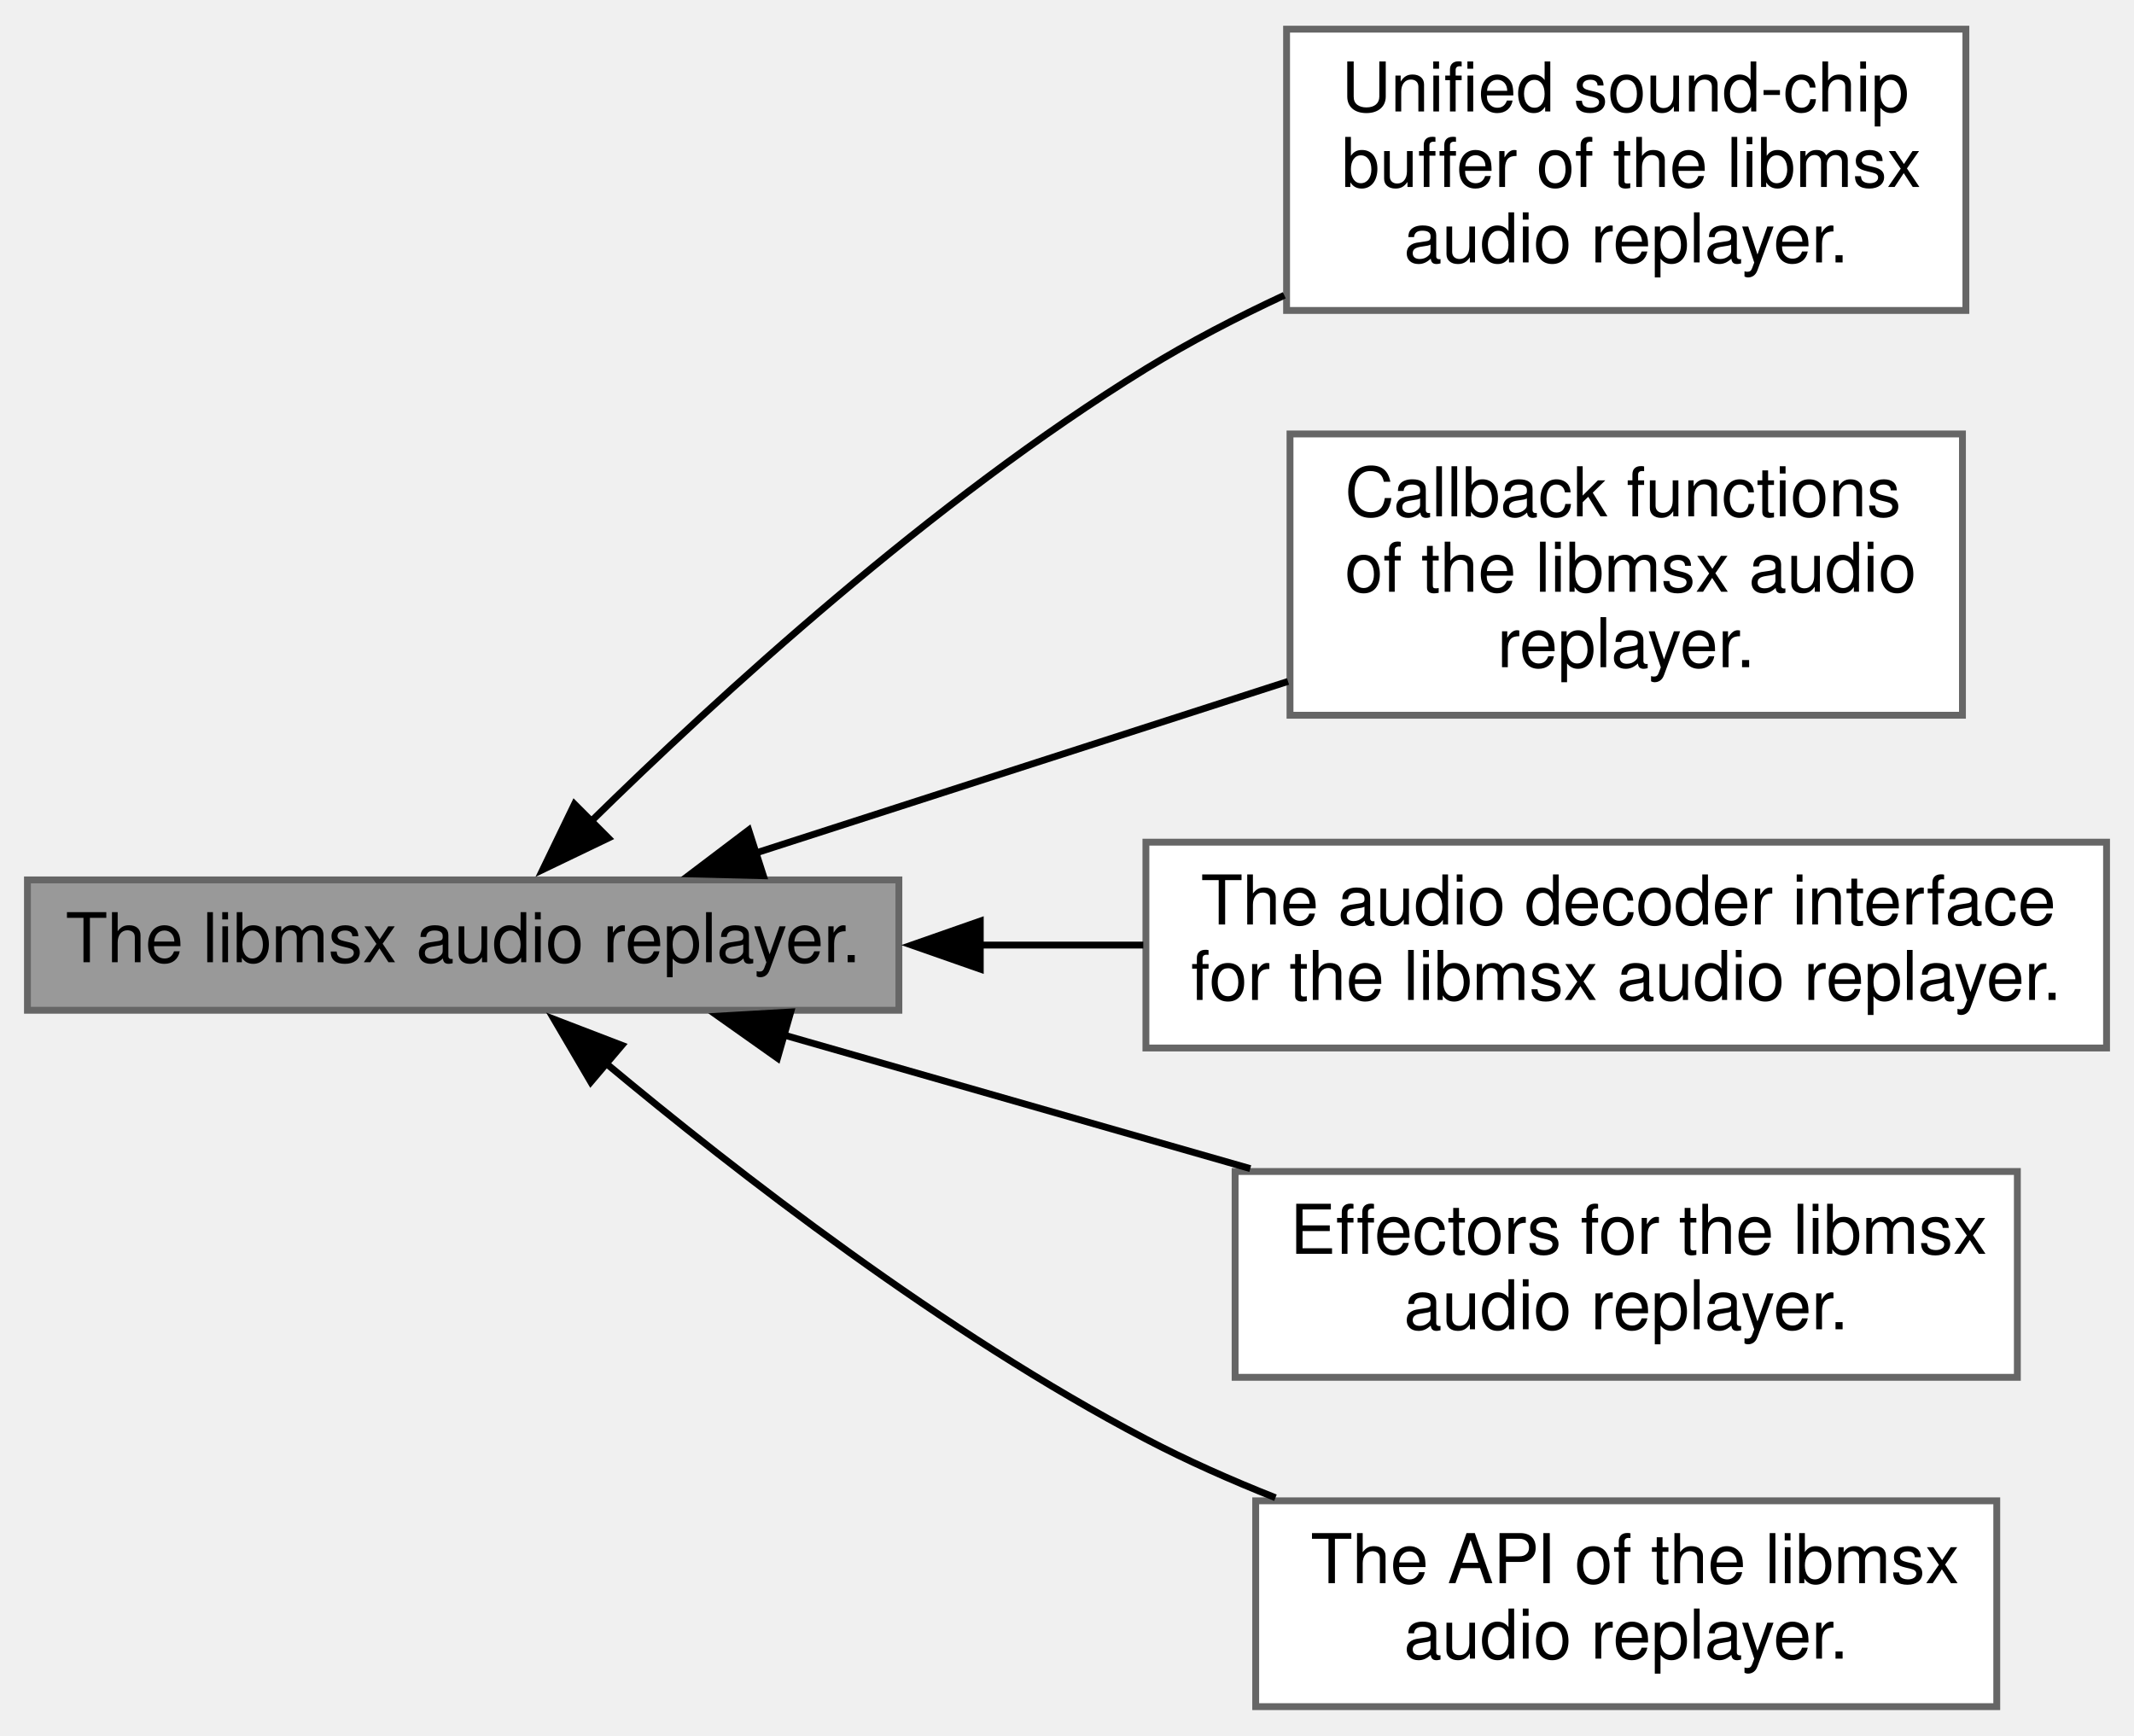
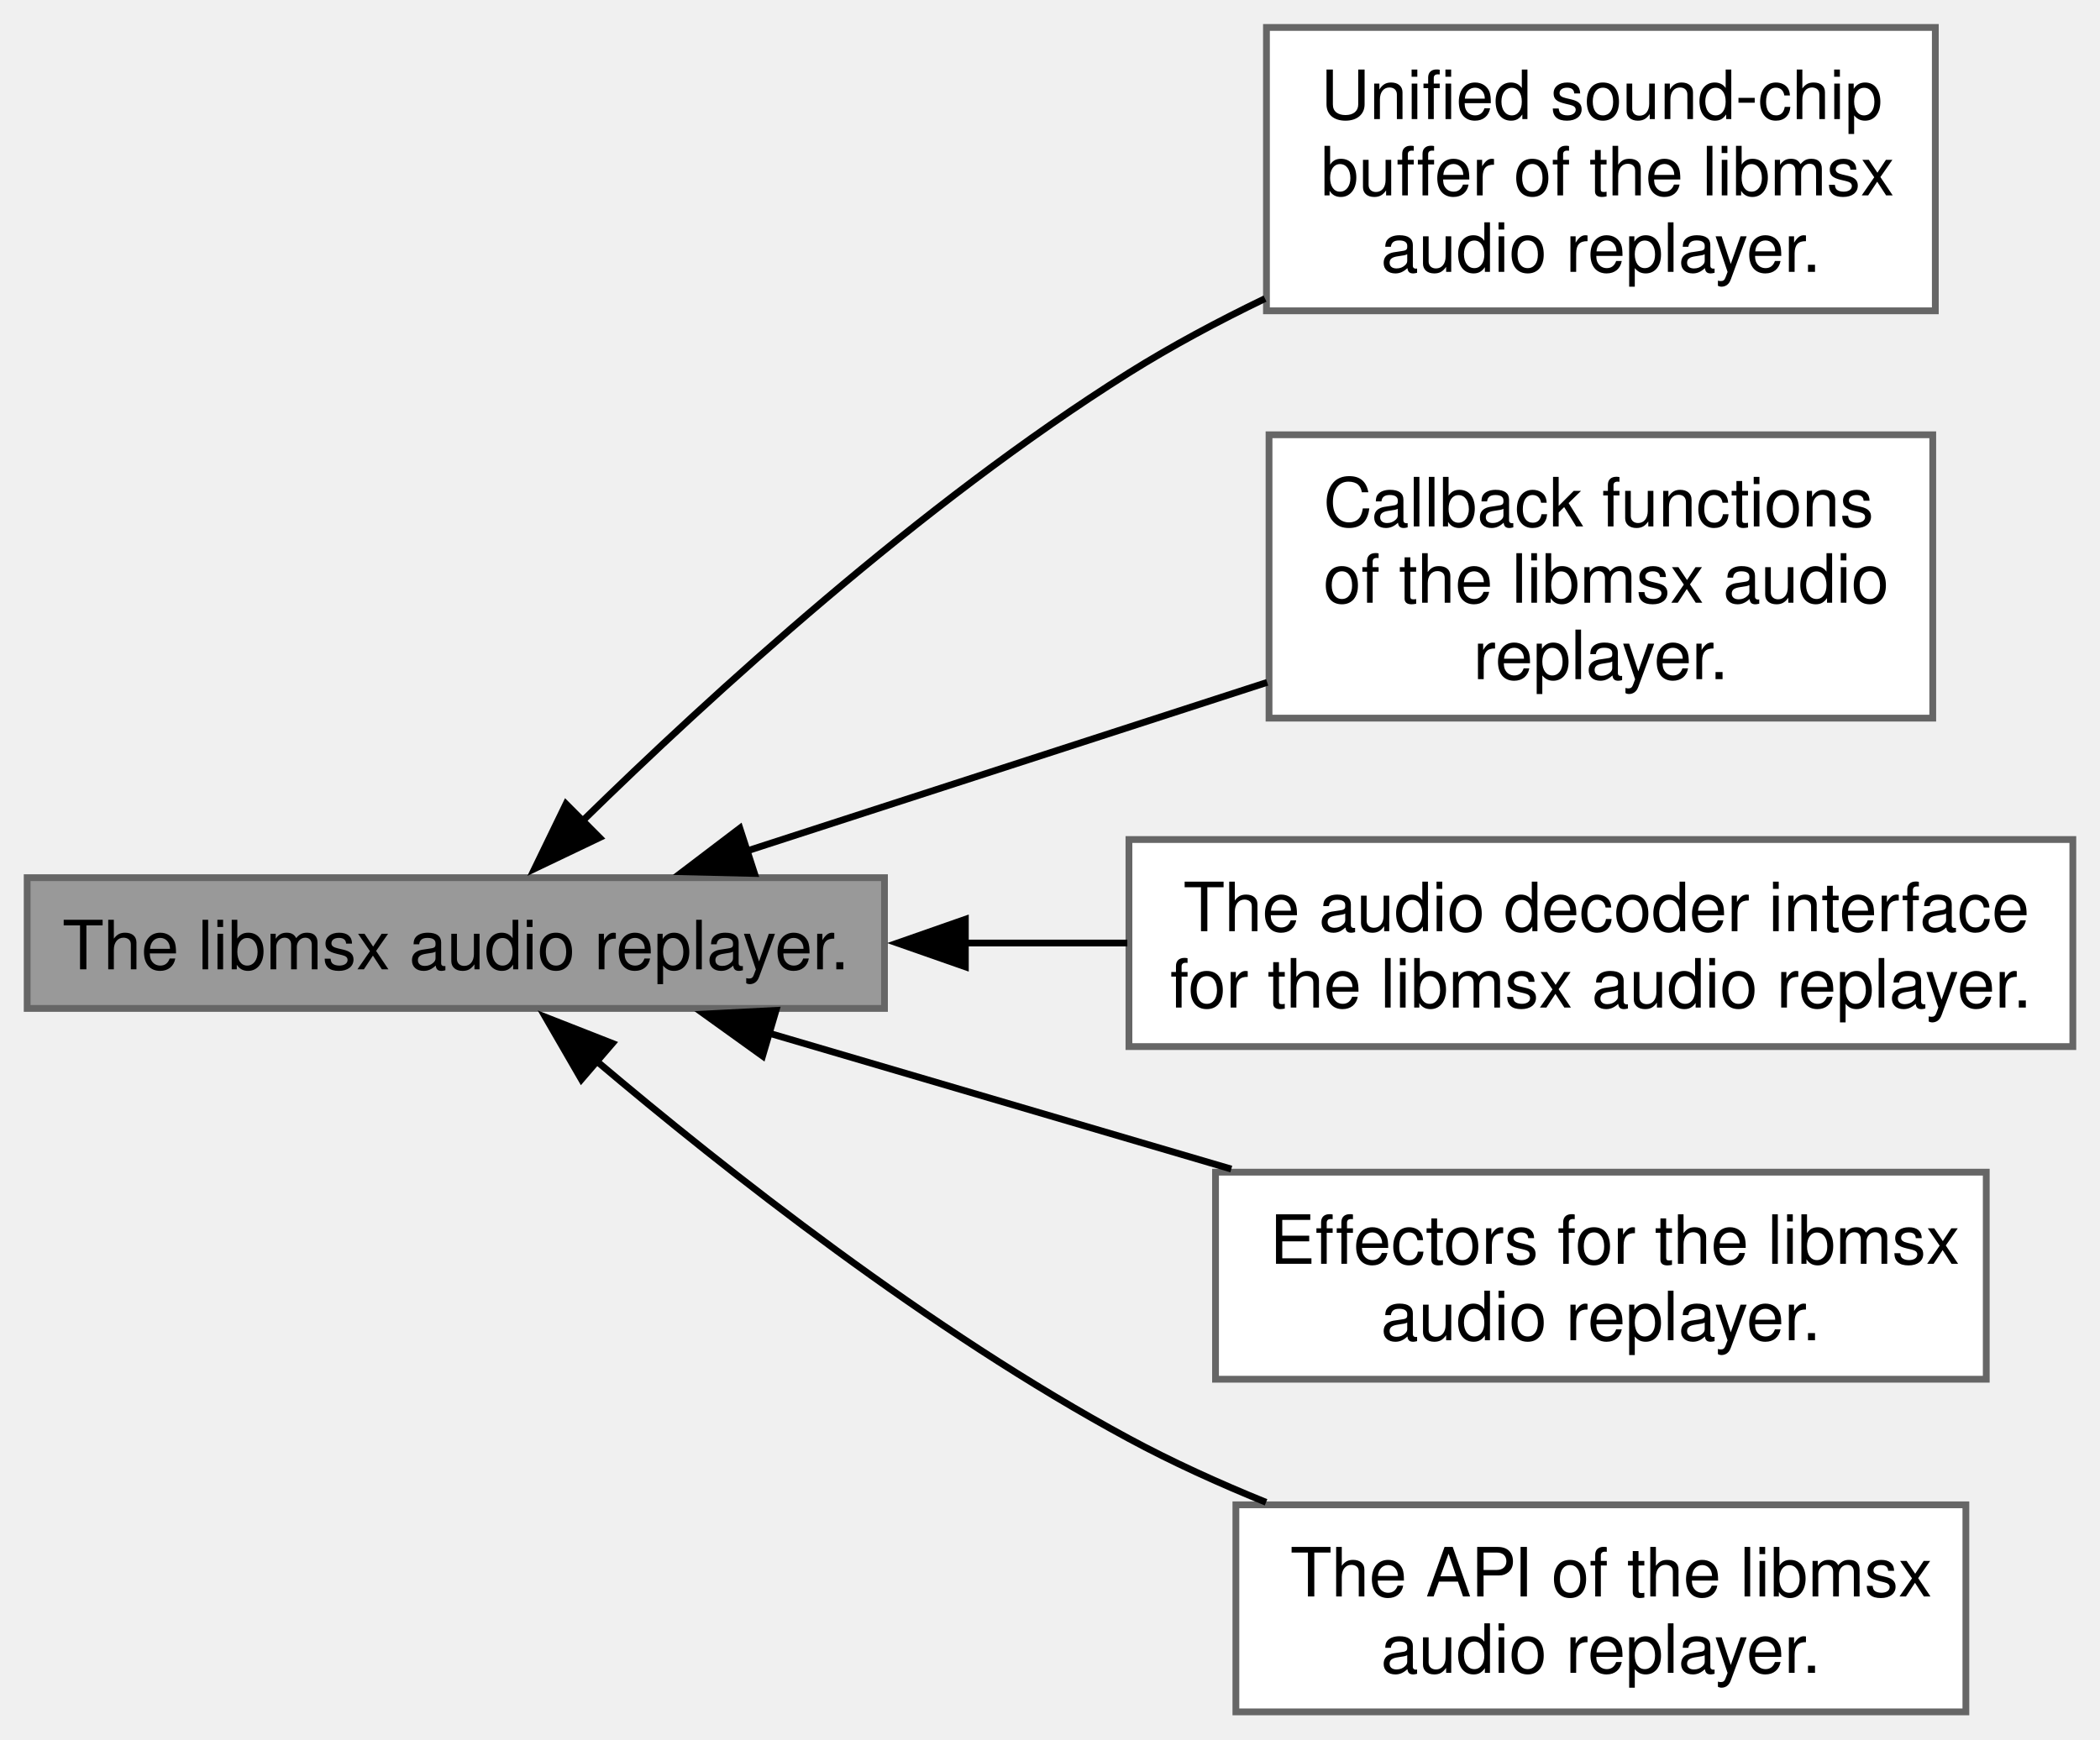
- <svg xmlns="http://www.w3.org/2000/svg" xmlns:xlink="http://www.w3.org/1999/xlink" width="311pt" height="253pt" viewBox="0.00 0.00 311.00 252.50">
-   <g id="graph0" class="graph" transform="scale(1 1) rotate(0) translate(4 248.5)">
-     <g id="node1" class="node">
-       <g id="a_node1">
+ <svg xmlns="http://www.w3.org/2000/svg" xmlns:xlink="http://www.w3.org/1999/xlink" width="309pt" height="256pt" viewBox="0.00 0.00 309.25 256.12">
+   <g id="graph0" class="graph" transform="scale(1 1) rotate(0) translate(4 252.12)">
+     <g id="Node000001" class="node">
+       <g id="a_Node000001">
        <a xlink:title="#include &lt;audio.h&gt;">
-           <polygon fill="#999999" stroke="#666666" points="127,-120.5 0,-120.5 0,-101.5 127,-101.5 127,-120.5" />
-           <text text-anchor="middle" x="63.5" y="-108.5" font-family="Helvetica,sans-Serif" font-size="10.00">The libmsx audio replayer.</text>
+           <polygon fill="#999999" stroke="#666666" points="126.25,-122.88 0,-122.88 0,-103.62 126.25,-103.62 126.25,-122.88" />
+           <text text-anchor="middle" x="63.12" y="-109.38" font-family="Helvetica,sans-Serif" font-size="10.00">The libmsx audio replayer.</text>
        </a>
      </g>
    </g>
-     <g id="node2" class="node">
-       <g id="a_node2">
+     <g id="Node000004" class="node">
+       <g id="a_Node000004">
        <a xlink:href="group__AUDIO__BUFFER.html" target="_top" xlink:title="#include &lt;audio_buf.h&gt;">
-           <polygon fill="white" stroke="#666666" points="282.5,-244.5 183.5,-244.5 183.5,-203.5 282.5,-203.5 282.5,-244.5" />
-           <text text-anchor="start" x="191.5" y="-232.5" font-family="Helvetica,sans-Serif" font-size="10.00">Unified sound-chip</text>
-           <text text-anchor="start" x="191.5" y="-221.5" font-family="Helvetica,sans-Serif" font-size="10.00"> buffer of the libmsx</text>
-           <text text-anchor="middle" x="233" y="-210.5" font-family="Helvetica,sans-Serif" font-size="10.00"> audio replayer.</text>
+           <polygon fill="white" stroke="#666666" points="281,-248.12 182.5,-248.12 182.5,-206.38 281,-206.38 281,-248.12" />
+           <text text-anchor="start" x="190.5" y="-234.62" font-family="Helvetica,sans-Serif" font-size="10.00">Unified sound-chip</text>
+           <text text-anchor="start" x="190.5" y="-223.38" font-family="Helvetica,sans-Serif" font-size="10.00"> buffer of the libmsx</text>
+           <text text-anchor="middle" x="231.75" y="-212.12" font-family="Helvetica,sans-Serif" font-size="10.00"> audio replayer.</text>
        </a>
      </g>
    </g>
    <g id="edge3" class="edge">
-       <path fill="none" stroke="black" d="M81.95,-128.84C100.67,-147.24 131.94,-175.87 163,-195 169.31,-198.88 176.23,-202.48 183.17,-205.71" />
-       <polygon fill="black" stroke="black" points="84.66,-126.6 75.11,-122.01 79.72,-131.55 84.66,-126.6" />
+       <path fill="none" stroke="black" d="M81.8,-131.25C100.53,-149.59 131.56,-177.99 162.25,-197.25 168.52,-201.18 175.39,-204.85 182.29,-208.18" />
+       <polygon fill="black" stroke="black" points="84.29,-128.78 74.73,-124.21 79.35,-133.74 84.29,-128.78" />
    </g>
-     <g id="node3" class="node">
-       <g id="a_node3">
+     <g id="Node000005" class="node">
+       <g id="a_Node000005">
        <a xlink:href="group__AUDIO__CALLBACK.html" target="_top" xlink:title="#include &lt;audio_cb.h&gt;">
-           <polygon fill="white" stroke="#666666" points="282,-185.5 184,-185.5 184,-144.5 282,-144.5 282,-185.5" />
-           <text text-anchor="start" x="192" y="-173.5" font-family="Helvetica,sans-Serif" font-size="10.00">Callback functions</text>
-           <text text-anchor="start" x="192" y="-162.5" font-family="Helvetica,sans-Serif" font-size="10.00"> of the libmsx audio</text>
-           <text text-anchor="middle" x="233" y="-151.5" font-family="Helvetica,sans-Serif" font-size="10.00"> replayer.</text>
+           <polygon fill="white" stroke="#666666" points="280.62,-188.12 182.88,-188.12 182.88,-146.38 280.62,-146.38 280.62,-188.12" />
+           <text text-anchor="start" x="190.88" y="-174.62" font-family="Helvetica,sans-Serif" font-size="10.00">Callback functions</text>
+           <text text-anchor="start" x="190.88" y="-163.38" font-family="Helvetica,sans-Serif" font-size="10.00"> of the libmsx audio</text>
+           <text text-anchor="middle" x="231.75" y="-152.12" font-family="Helvetica,sans-Serif" font-size="10.00"> replayer.</text>
        </a>
      </g>
    </g>
    <g id="edge4" class="edge">
-       <path fill="none" stroke="black" d="M105.92,-124.35C129.48,-131.95 159.1,-141.5 183.71,-149.43" />
-       <polygon fill="black" stroke="black" points="107.25,-121.11 96.66,-121.37 105.11,-127.77 107.25,-121.11" />
+       <path fill="none" stroke="black" d="M106,-126.82C129.29,-134.37 158.38,-143.8 182.61,-151.65" />
+       <polygon fill="black" stroke="black" points="107.11,-123.5 96.52,-123.75 104.95,-130.16 107.11,-123.5" />
    </g>
-     <g id="node4" class="node">
-       <g id="a_node4">
+     <g id="Node000006" class="node">
+       <g id="a_Node000006">
        <a xlink:href="group__AUDIO__DECODER.html" target="_top" xlink:title="#include &lt;audio_dec.h&gt;">
-           <polygon fill="white" stroke="#666666" points="303,-126 163,-126 163,-96 303,-96 303,-126" />
-           <text text-anchor="start" x="171" y="-114" font-family="Helvetica,sans-Serif" font-size="10.00">The audio decoder interface</text>
-           <text text-anchor="middle" x="233" y="-103" font-family="Helvetica,sans-Serif" font-size="10.00"> for the libmsx audio replayer.</text>
+           <polygon fill="white" stroke="#666666" points="301.25,-128.5 162.25,-128.5 162.25,-98 301.25,-98 301.25,-128.5" />
+           <text text-anchor="start" x="170.25" y="-115" font-family="Helvetica,sans-Serif" font-size="10.00">The audio decoder interface</text>
+           <text text-anchor="middle" x="231.75" y="-103.75" font-family="Helvetica,sans-Serif" font-size="10.00"> for the libmsx audio replayer.</text>
        </a>
      </g>
    </g>
    <g id="edge5" class="edge">
-       <path fill="none" stroke="black" d="M138.83,-111C146.74,-111 154.77,-111 162.62,-111" />
-       <polygon fill="black" stroke="black" points="138.86,-107.5 128.86,-111 138.86,-114.5 138.86,-107.5" />
+       <path fill="none" stroke="black" d="M138.16,-113.25C146.09,-113.25 154.14,-113.25 162.01,-113.25" />
+       <polygon fill="black" stroke="black" points="138.16,-109.75 128.16,-113.25 138.16,-116.75 138.16,-109.75" />
    </g>
-     <g id="node5" class="node">
-       <g id="a_node5">
+     <g id="Node000003" class="node">
+       <g id="a_Node000003">
        <a xlink:href="group__AUDIO__EFX.html" target="_top" xlink:title="Effectors for the libmsx audio replayer.">
-           <polygon fill="white" stroke="#666666" points="290,-78 176,-78 176,-48 290,-48 290,-78" />
-           <text text-anchor="start" x="184" y="-66" font-family="Helvetica,sans-Serif" font-size="10.00">Effectors for the libmsx</text>
-           <text text-anchor="middle" x="233" y="-55" font-family="Helvetica,sans-Serif" font-size="10.00"> audio replayer.</text>
+           <polygon fill="white" stroke="#666666" points="288.5,-79.5 175,-79.5 175,-49 288.5,-49 288.5,-79.5" />
+           <text text-anchor="start" x="183" y="-66" font-family="Helvetica,sans-Serif" font-size="10.00">Effectors for the libmsx</text>
+           <text text-anchor="middle" x="231.75" y="-54.75" font-family="Helvetica,sans-Serif" font-size="10.00"> audio replayer.</text>
        </a>
      </g>
    </g>
    <g id="edge2" class="edge">
-       <path fill="none" stroke="black" d="M110.11,-97.93C131.14,-91.9 156.25,-84.71 178.21,-78.42" />
-       <polygon fill="black" stroke="black" points="109.31,-94.52 100.66,-100.64 111.24,-101.25 109.31,-94.52" />
+       <path fill="none" stroke="black" d="M109.13,-100.01C130.16,-93.83 155.34,-86.43 177.32,-79.96" />
+       <polygon fill="black" stroke="black" points="108.3,-96.61 99.7,-102.79 110.28,-103.33 108.3,-96.61" />
    </g>
-     <g id="node6" class="node">
-       <g id="a_node6">
+     <g id="Node000002" class="node">
+       <g id="a_Node000002">
        <a xlink:href="group__AUDIO__REPLAYER.html" target="_top" xlink:title="The API of the libmsx audio replayer.">
-           <polygon fill="white" stroke="#666666" points="287,-30 179,-30 179,0 287,0 287,-30" />
-           <text text-anchor="start" x="187" y="-18" font-family="Helvetica,sans-Serif" font-size="10.00">The API of the libmsx</text>
-           <text text-anchor="middle" x="233" y="-7" font-family="Helvetica,sans-Serif" font-size="10.00"> audio replayer.</text>
+           <polygon fill="white" stroke="#666666" points="285.5,-30.5 178,-30.5 178,0 285.5,0 285.5,-30.5" />
+           <text text-anchor="start" x="186" y="-17" font-family="Helvetica,sans-Serif" font-size="10.00">The API of the libmsx</text>
+           <text text-anchor="middle" x="231.75" y="-5.75" font-family="Helvetica,sans-Serif" font-size="10.00"> audio replayer.</text>
        </a>
      </g>
    </g>
    <g id="edge1" class="edge">
-       <path fill="none" stroke="black" d="M84.25,-93.82C103.35,-77.89 133.63,-54.4 163,-39 168.95,-35.88 175.4,-33.02 181.88,-30.45" />
-       <polygon fill="black" stroke="black" points="82.1,-91.05 76.74,-100.19 86.63,-96.39 82.1,-91.05" />
+       <path fill="none" stroke="black" d="M83.8,-95.91C102.83,-79.81 133,-56.03 162.25,-40.25 168.6,-36.82 175.52,-33.68 182.44,-30.87" />
+       <polygon fill="black" stroke="black" points="81.62,-93.17 76.32,-102.34 86.18,-98.47 81.62,-93.17" />
    </g>
  </g>
</svg>
